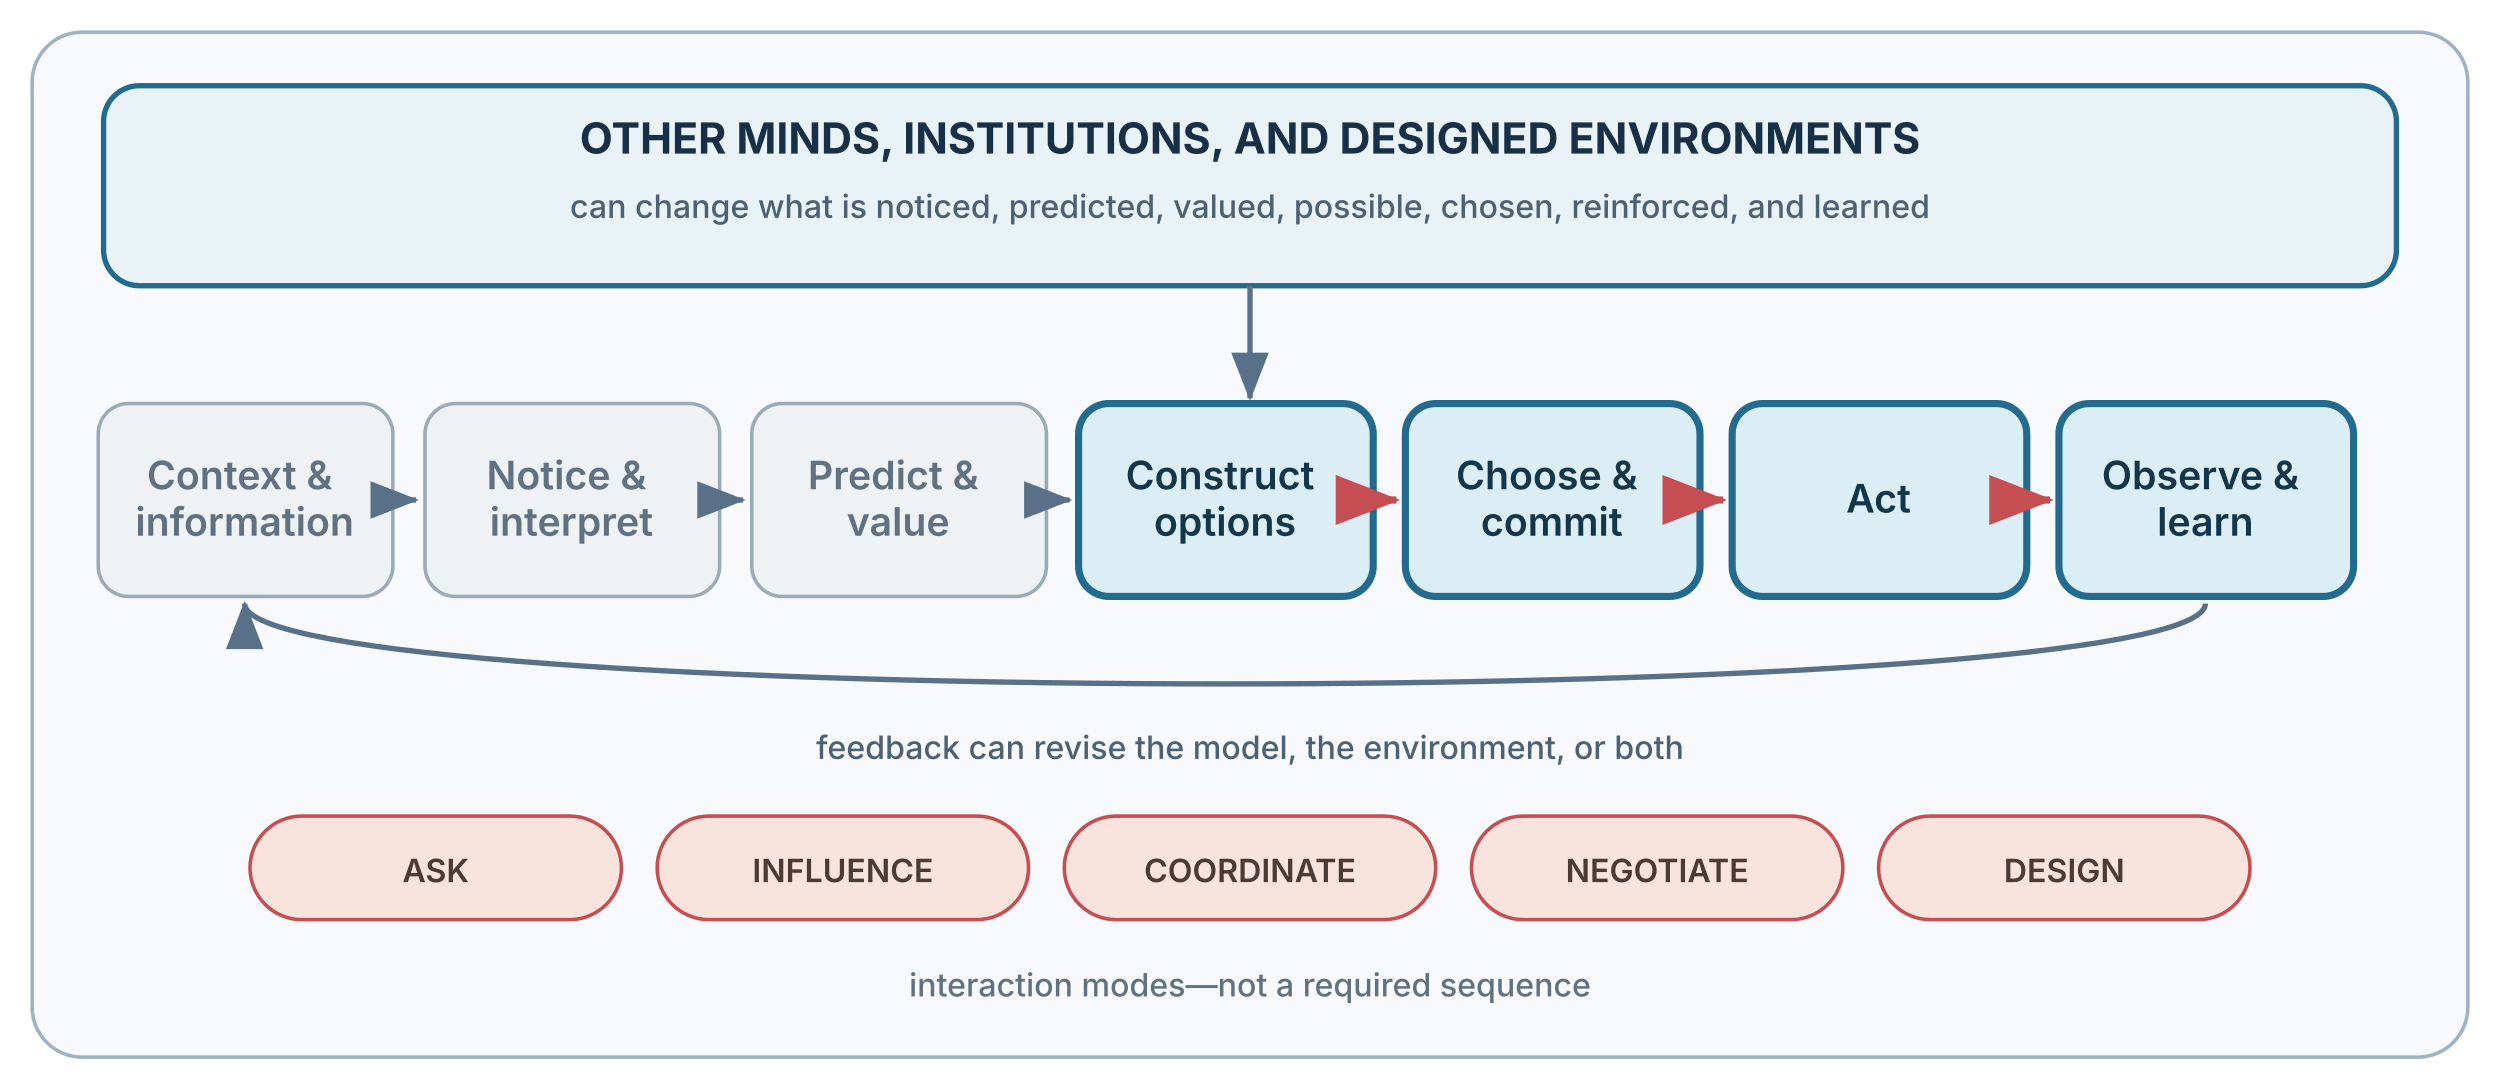
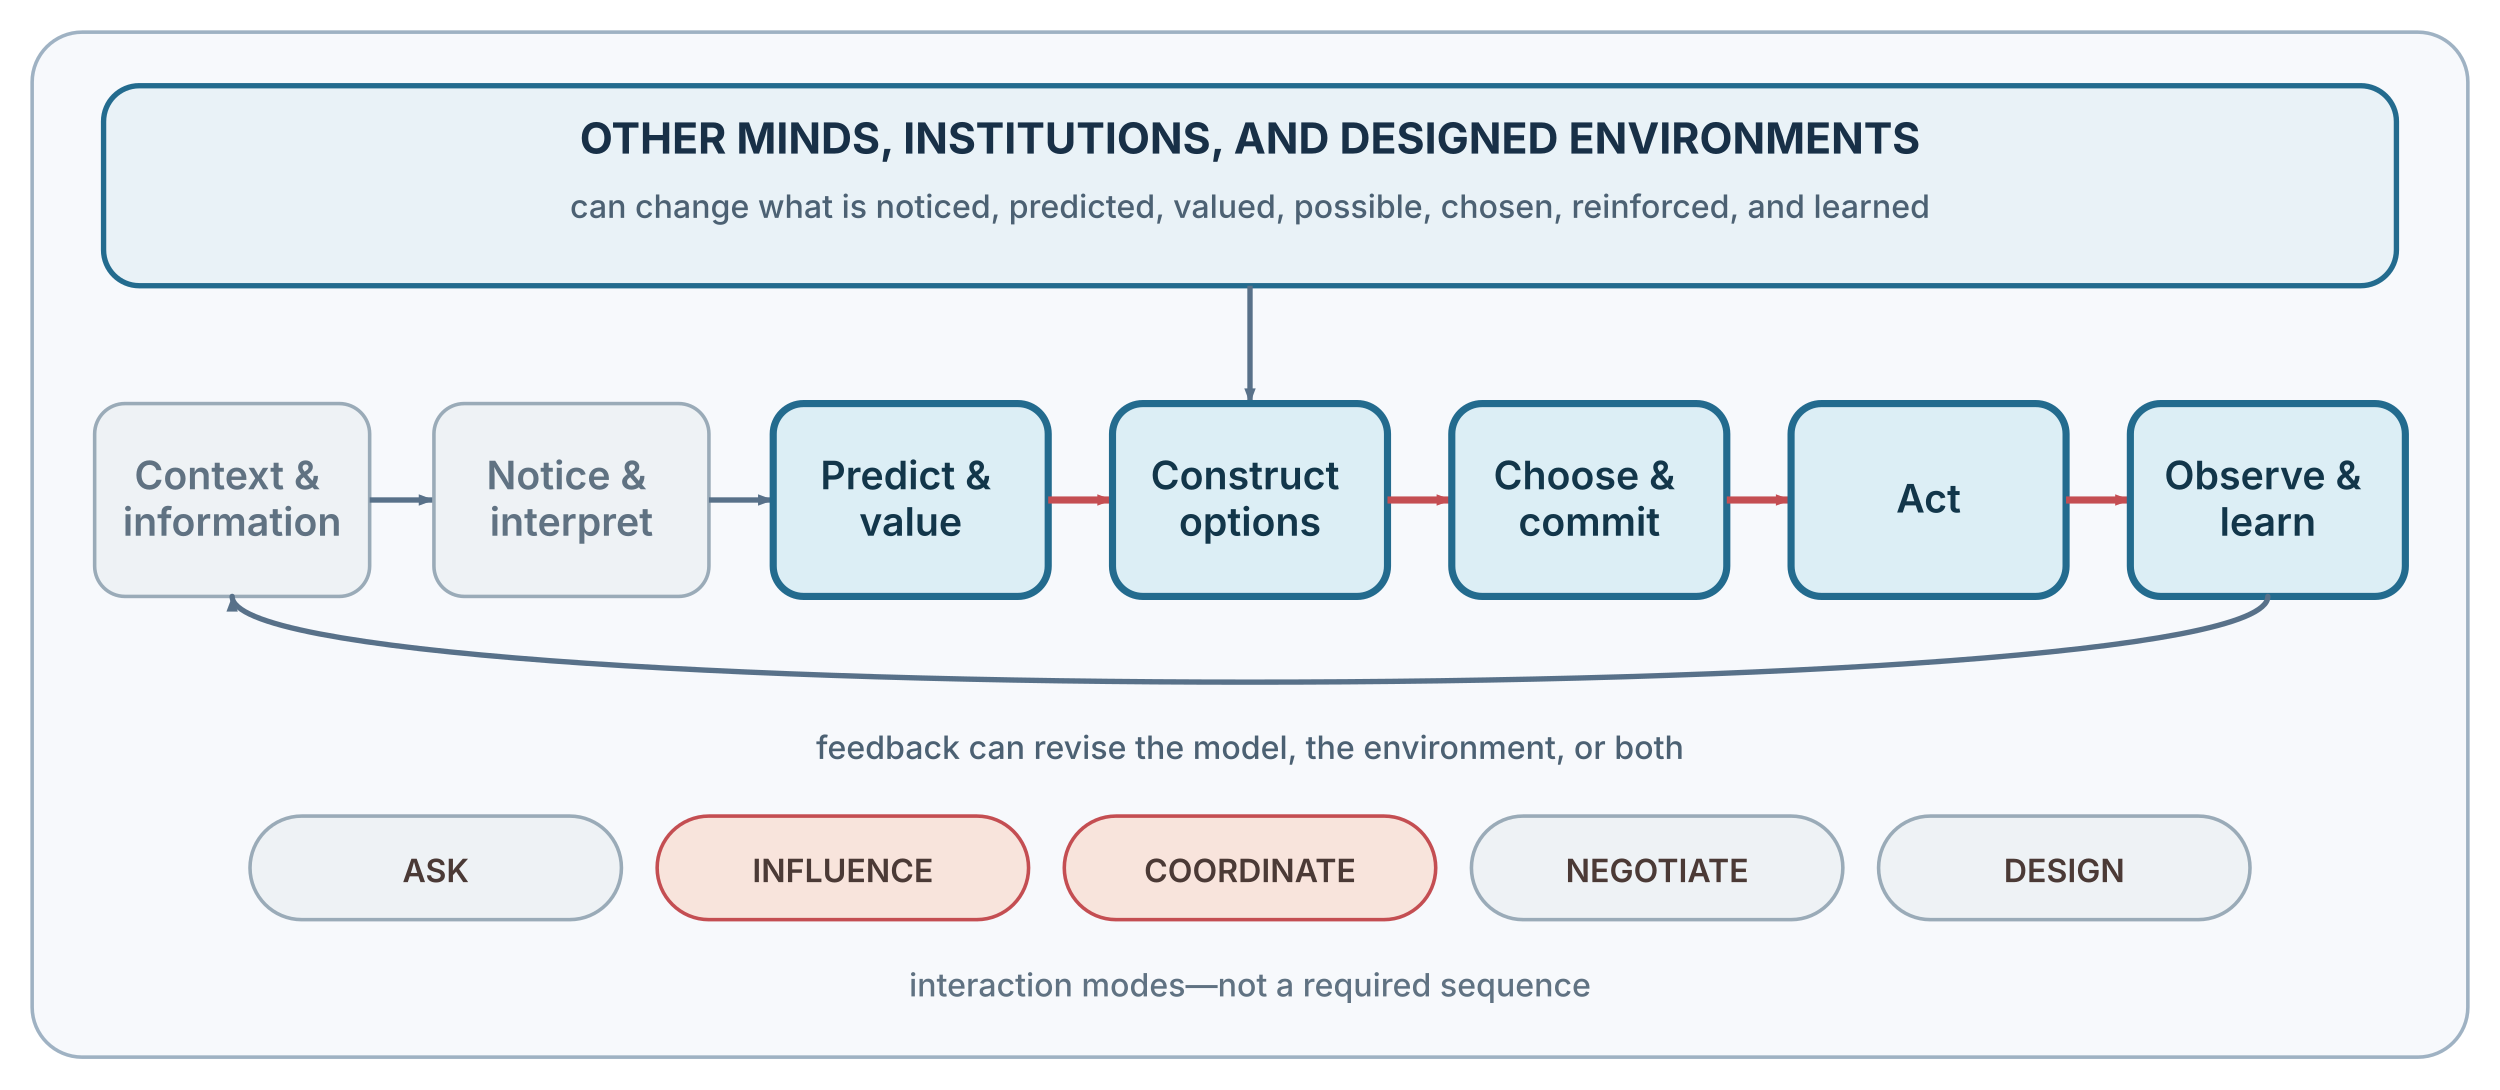
<svg xmlns="http://www.w3.org/2000/svg" width="1400" height="610" viewBox="0 0 1400 610" role="img" aria-labelledby="title desc">
  <defs>
-     <marker id="arrow" markerWidth="10" markerHeight="10" refX="8.5" refY="3.5" orient="auto" markerUnits="strokeWidth">
-       <path d="M0,0 L9,3.5 L0,7 z" fill="#587189" />
+     <marker id="arrow" viewBox="0 0 10 8" markerWidth="10" markerHeight="8" refX="9" refY="4" orient="auto" markerUnits="userSpaceOnUse">
+       <path d="M0.5,0.8 L9,4 L0.5,7.2 z" fill="#587189" />
    </marker>
-     <marker id="arrow-accent" markerWidth="10" markerHeight="10" refX="8.5" refY="3.5" orient="auto" markerUnits="strokeWidth">
-       <path d="M0,0 L9,3.5 L0,7 z" fill="#c44e52" />
+     <marker id="arrow-accent" viewBox="0 0 10 8" markerWidth="10" markerHeight="8" refX="9" refY="4" orient="auto" markerUnits="userSpaceOnUse">
+       <path d="M0.5,0.8 L9,4 L0.5,7.2 z" fill="#c44e52" />
    </marker>
    <style>.node-label{font:600 22px -apple-system,BlinkMacSystemFont,"Segoe UI",sans-serif}.small{font:500 18px -apple-system,BlinkMacSystemFont,"Segoe UI",sans-serif}.outer{font:650 24px -apple-system,BlinkMacSystemFont,"Segoe UI",sans-serif}.mode{font:600 18px -apple-system,BlinkMacSystemFont,"Segoe UI",sans-serif}</style>
  </defs>
  <rect x="18" y="18" width="1364" height="574" rx="28" fill="#f7f9fc" stroke="#9fb2c3" stroke-width="2" />
  <rect x="58" y="48" width="1284" height="112" rx="20" fill="#e9f2f7" stroke="#236b8e" stroke-width="3" />
  <text x="700" y="86" class="outer" fill="#183047" text-anchor="middle">OTHER MINDS, INSTITUTIONS, AND DESIGNED ENVIRONMENTS</text>
  <text x="700" y="122" class="small" fill="#4c6173" text-anchor="middle">can change what is noticed, predicted, valued, possible, chosen, reinforced, and learned</text>
-   <path d="M700 160 L700 223" stroke="#587189" stroke-width="3" marker-end="url(#arrow)" />
-   <rect x="55" y="226" width="165" height="108" rx="17" fill="#eef2f5" stroke="#9aabb8" stroke-width="2" />
+   <path d="M700 160 L700 226" fill="none" stroke="#587189" stroke-width="3" marker-end="url(#arrow)" />
+   <rect x="53" y="226" width="154" height="108" rx="17" fill="#eef2f5" stroke="#9aabb8" stroke-width="2" />
  <text class="node-label" fill="#607282" text-anchor="middle">
-     <tspan x="137" y="274">Context &amp;</tspan>
-     <tspan x="137" y="300">information</tspan>
+     <tspan x="130" y="274">Context &amp;</tspan>
+     <tspan x="130" y="300">information</tspan>
  </text>
-   <path d="M223 280 L233 280" stroke="#587189" stroke-width="3" marker-end="url(#arrow)" />
-   <rect x="238" y="226" width="165" height="108" rx="17" fill="#eef2f5" stroke="#9aabb8" stroke-width="2" />
+   <path d="M207 280 L243 280" stroke="#587189" stroke-width="3" marker-end="url(#arrow)" />
+   <rect x="243" y="226" width="154" height="108" rx="17" fill="#eef2f5" stroke="#9aabb8" stroke-width="2" />
  <text class="node-label" fill="#607282" text-anchor="middle">
    <tspan x="320" y="274">Notice &amp;</tspan>
    <tspan x="320" y="300">interpret</tspan>
  </text>
-   <path d="M406 280 L416 280" stroke="#587189" stroke-width="3" marker-end="url(#arrow)" />
-   <rect x="421" y="226" width="165" height="108" rx="17" fill="#eef2f5" stroke="#9aabb8" stroke-width="2" />
-   <text class="node-label" fill="#607282" text-anchor="middle">
-     <tspan x="503" y="274">Predict &amp;</tspan>
-     <tspan x="503" y="300">value</tspan>
+   <path d="M397 280 L433 280" stroke="#587189" stroke-width="3" marker-end="url(#arrow)" />
+   <rect x="433" y="226" width="154" height="108" rx="17" fill="#dceef5" stroke="#236b8e" stroke-width="4" />
+   <text class="node-label" fill="#12364a" text-anchor="middle">
+     <tspan x="510" y="274">Predict &amp;</tspan>
+     <tspan x="510" y="300">value</tspan>
  </text>
-   <path d="M589 280 L599 280" stroke="#587189" stroke-width="3" marker-end="url(#arrow)" />
-   <rect x="604" y="226" width="165" height="108" rx="17" fill="#dceef5" stroke="#236b8e" stroke-width="4" />
+   <path d="M587 280 L623 280" stroke="#c44e52" stroke-width="4" marker-end="url(#arrow-accent)" />
+   <rect x="623" y="226" width="154" height="108" rx="17" fill="#dceef5" stroke="#236b8e" stroke-width="4" />
  <text class="node-label" fill="#12364a" text-anchor="middle">
-     <tspan x="686" y="274">Construct</tspan>
-     <tspan x="686" y="300">options</tspan>
+     <tspan x="700" y="274">Construct</tspan>
+     <tspan x="700" y="300">options</tspan>
  </text>
-   <path d="M772 280 L782 280" stroke="#c44e52" stroke-width="4" marker-end="url(#arrow-accent)" />
-   <rect x="787" y="226" width="165" height="108" rx="17" fill="#dceef5" stroke="#236b8e" stroke-width="4" />
+   <path d="M777 280 L813 280" stroke="#c44e52" stroke-width="4" marker-end="url(#arrow-accent)" />
+   <rect x="813" y="226" width="154" height="108" rx="17" fill="#dceef5" stroke="#236b8e" stroke-width="4" />
  <text class="node-label" fill="#12364a" text-anchor="middle">
-     <tspan x="869" y="274">Choose &amp;</tspan>
-     <tspan x="869" y="300">commit</tspan>
+     <tspan x="890" y="274">Choose &amp;</tspan>
+     <tspan x="890" y="300">commit</tspan>
  </text>
-   <path d="M955 280 L965 280" stroke="#c44e52" stroke-width="4" marker-end="url(#arrow-accent)" />
-   <rect x="970" y="226" width="165" height="108" rx="17" fill="#dceef5" stroke="#236b8e" stroke-width="4" />
+   <path d="M967 280 L1003 280" stroke="#c44e52" stroke-width="4" marker-end="url(#arrow-accent)" />
+   <rect x="1003" y="226" width="154" height="108" rx="17" fill="#dceef5" stroke="#236b8e" stroke-width="4" />
  <text class="node-label" fill="#12364a" text-anchor="middle">
-     <tspan x="1052" y="287">Act</tspan>
+     <tspan x="1080" y="287">Act</tspan>
  </text>
-   <path d="M1138 280 L1148 280" stroke="#c44e52" stroke-width="4" marker-end="url(#arrow-accent)" />
-   <rect x="1153" y="226" width="165" height="108" rx="17" fill="#dceef5" stroke="#236b8e" stroke-width="4" />
+   <path d="M1157 280 L1193 280" stroke="#c44e52" stroke-width="4" marker-end="url(#arrow-accent)" />
+   <rect x="1193" y="226" width="154" height="108" rx="17" fill="#dceef5" stroke="#236b8e" stroke-width="4" />
  <text class="node-label" fill="#12364a" text-anchor="middle">
-     <tspan x="1235" y="274">Observe &amp;</tspan>
-     <tspan x="1235" y="300">learn</tspan>
+     <tspan x="1270" y="274">Observe &amp;</tspan>
+     <tspan x="1270" y="300">learn</tspan>
  </text>
-   <path d="M1235 338 C1235 398, 137 398, 137 338" fill="none" stroke="#587189" stroke-width="3" marker-end="url(#arrow)" />
+   <path d="M1270 334 C1270 398, 130 398, 130 334" fill="none" stroke="#587189" stroke-width="3" stroke-linecap="round" marker-end="url(#arrow)" />
  <text x="700" y="425" class="small" fill="#4c6173" text-anchor="middle">feedback can revise the model, the environment, or both</text>
-   <rect x="140" y="457" width="208" height="58" rx="29" fill="#f8e4dc" stroke="#c44e52" stroke-width="2" />
+   <rect x="140" y="457" width="208" height="58" rx="29" fill="#eef2f5" stroke="#9aabb8" stroke-width="2" />
  <text x="244.0" y="494" class="mode" fill="#4b3a36" text-anchor="middle">ASK</text>
  <rect x="368" y="457" width="208" height="58" rx="29" fill="#f8e4dc" stroke="#c44e52" stroke-width="2" />
  <text x="472.0" y="494" class="mode" fill="#4b3a36" text-anchor="middle">INFLUENCE</text>
  <rect x="596" y="457" width="208" height="58" rx="29" fill="#f8e4dc" stroke="#c44e52" stroke-width="2" />
  <text x="700.0" y="494" class="mode" fill="#4b3a36" text-anchor="middle">COORDINATE</text>
-   <rect x="824" y="457" width="208" height="58" rx="29" fill="#f8e4dc" stroke="#c44e52" stroke-width="2" />
+   <rect x="824" y="457" width="208" height="58" rx="29" fill="#eef2f5" stroke="#9aabb8" stroke-width="2" />
  <text x="928.0" y="494" class="mode" fill="#4b3a36" text-anchor="middle">NEGOTIATE</text>
-   <rect x="1052" y="457" width="208" height="58" rx="29" fill="#f8e4dc" stroke="#c44e52" stroke-width="2" />
+   <rect x="1052" y="457" width="208" height="58" rx="29" fill="#eef2f5" stroke="#9aabb8" stroke-width="2" />
  <text x="1156.0" y="494" class="mode" fill="#4b3a36" text-anchor="middle">DESIGN</text>
  <text x="700" y="558" class="small" fill="#607282" text-anchor="middle">interaction modes—not a required sequence</text>
</svg>
